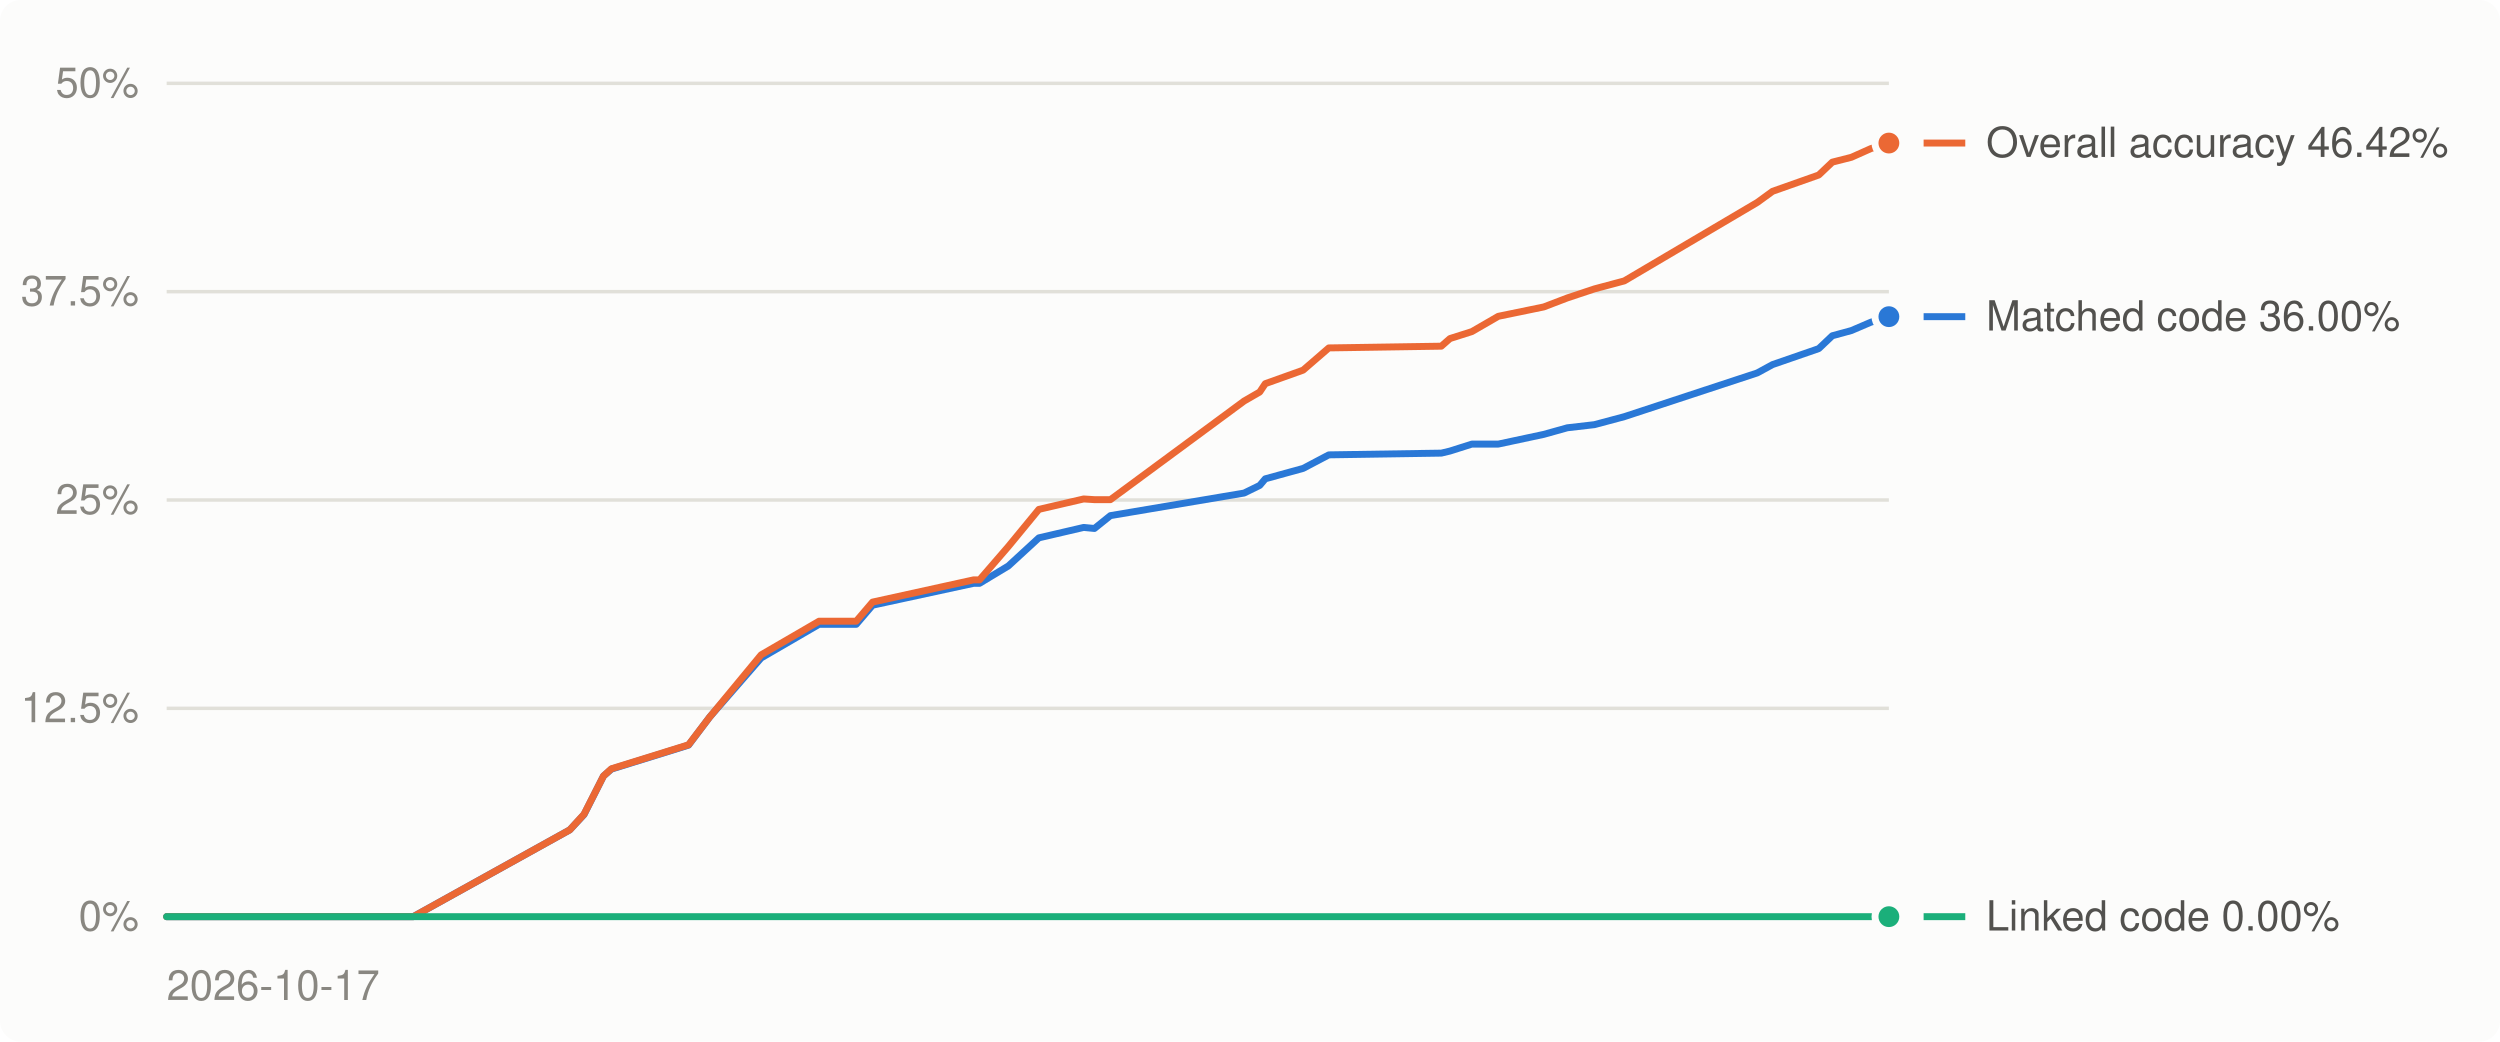
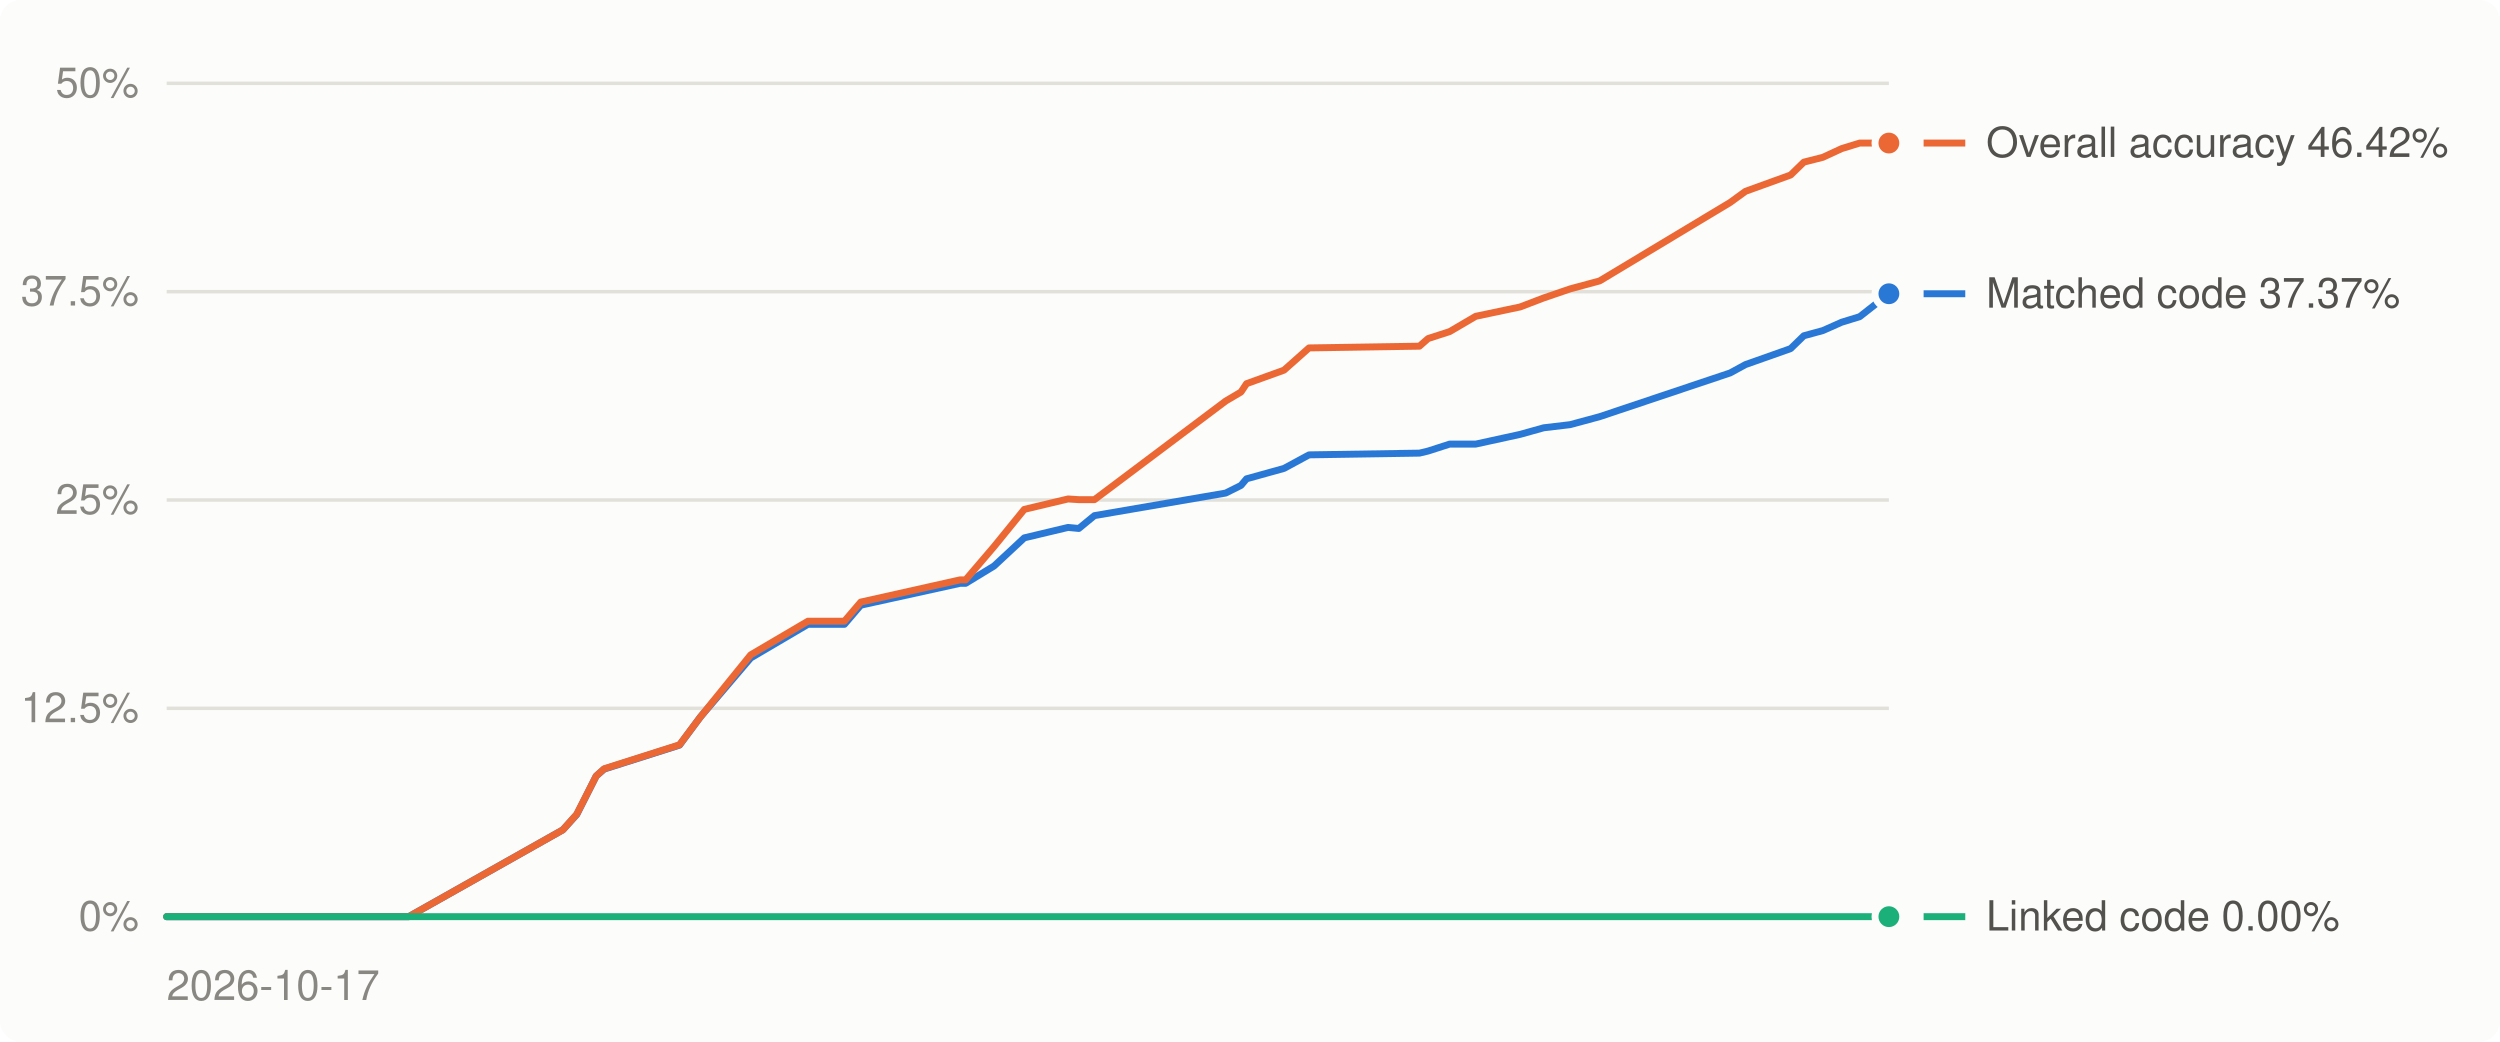
<svg xmlns="http://www.w3.org/2000/svg" viewBox="0 0 720 300" width="720" height="300" role="img" aria-label="Decompilation progress over time">
  <style>
.bg{fill:#fcfcfb}.grid{stroke:#e1e0d9}.muted{fill:#898781}.lbl{fill:#52514e}.ln0{stroke:#2a78d6}.dot0{fill:#2a78d6;stroke:#fcfcfb}.ln1{stroke:#eb6834}.dot1{fill:#eb6834;stroke:#fcfcfb}.ln2{stroke:#1baf7a}.dot2{fill:#1baf7a;stroke:#fcfcfb}
@media (prefers-color-scheme: dark){.bg{fill:#1a1a19}.grid{stroke:#2c2c2a}.muted{fill:#898781}.lbl{fill:#c3c2b7}.ln0{stroke:#3987e5}.dot0{fill:#3987e5;stroke:#1a1a19}.ln1{stroke:#d95926}.dot1{fill:#d95926;stroke:#1a1a19}.ln2{stroke:#199e70}.dot2{fill:#199e70;stroke:#1a1a19}}
text{font:12px -apple-system,BlinkMacSystemFont,'Segoe UI',Helvetica,Arial,sans-serif}
</style>
  <rect class="bg" width="720" height="300" rx="6" />
  <line x1="48" x2="544" y1="264.0" y2="264.0" class="grid" stroke-width="1" />
  <text x="40" y="268.0" class="muted" text-anchor="end">0%</text>
  <line x1="48" x2="544" y1="204.0" y2="204.0" class="grid" stroke-width="1" />
  <text x="40" y="208.0" class="muted" text-anchor="end">12.5%</text>
  <line x1="48" x2="544" y1="144.0" y2="144.0" class="grid" stroke-width="1" />
  <text x="40" y="148.0" class="muted" text-anchor="end">25%</text>
  <line x1="48" x2="544" y1="84.0" y2="84.0" class="grid" stroke-width="1" />
  <text x="40" y="88.0" class="muted" text-anchor="end">37.5%</text>
  <line x1="48" x2="544" y1="24.0" y2="24.0" class="grid" stroke-width="1" />
  <text x="40" y="28.0" class="muted" text-anchor="end">50%</text>
  <text class="muted" x="48.0" y="288" text-anchor="start">2026-10-17</text>
-   <polyline points="48.0,264.0 119.0,264.0 164.1,239.0 168.2,234.6 173.8,223.5 176.1,221.5 198.3,214.6 204.4,206.5 219.2,189.5 235.9,179.8 246.6,179.8 251.3,174.3 280.4,168.0 282.1,168.0 290.4,163.0 299.2,154.9 312.1,151.9 315.2,152.2 319.8,148.5 358.3,142.0 362.8,139.8 364.4,137.9 375.3,134.9 382.7,131.0 415.1,130.5 417.6,129.9 423.9,127.9 431.5,127.9 444.6,125.1 451.4,123.2 459.2,122.3 467.8,120.0 506.1,107.4 510.5,105.0 523.8,100.4 527.7,96.7 533.2,95.2 538.8,92.8 544.0,91.2" fill="none" class="ln0" stroke-width="2" stroke-linejoin="round" stroke-linecap="round" />
-   <polyline points="48.0,264.0 119.0,264.0 164.1,239.0 168.2,234.5 173.8,223.5 176.1,221.4 198.3,214.5 204.4,206.5 219.2,188.6 235.9,178.9 246.6,178.9 251.3,173.4 280.4,167.0 282.1,167.0 290.4,157.4 299.2,146.7 312.1,143.7 315.2,143.9 319.8,143.9 358.3,115.5 362.8,112.9 364.4,110.5 375.3,106.6 382.7,100.2 415.1,99.7 417.6,97.5 423.9,95.5 431.5,91.1 444.6,88.4 451.4,85.8 459.2,83.2 467.8,80.9 506.1,58.3 510.5,55.1 523.8,50.4 527.7,46.7 533.2,45.3 538.8,42.8 544.0,41.2" fill="none" class="ln1" stroke-width="2" stroke-linejoin="round" stroke-linecap="round" />
-   <polyline points="48.0,264.0 119.0,264.0 164.1,264.0 168.2,264.0 173.8,264.0 176.1,264.0 198.3,264.0 204.4,264.0 219.2,264.0 235.9,264.0 246.6,264.0 251.3,264.0 280.4,264.0 282.1,264.0 290.4,264.0 299.2,264.0 312.1,264.0 315.2,264.0 319.8,264.0 358.3,264.0 362.8,264.0 364.4,264.0 375.3,264.0 382.7,264.0 415.1,264.0 417.6,264.0 423.9,264.0 431.5,264.0 444.6,264.0 451.4,264.0 459.2,264.0 467.8,264.0 506.1,264.0 510.5,264.0 523.8,264.0 527.7,264.0 533.2,264.0 538.8,264.0 544.0,264.0" fill="none" class="ln2" stroke-width="2" stroke-linejoin="round" stroke-linecap="round" />
-   <circle cx="544.0" cy="91.2" r="4" class="dot0" stroke-width="2" />
+   <polyline points="48.0,264.0 117.7,264.0 162.1,239.0 166.1,234.6 171.7,223.5 174.0,221.5 195.7,214.6 201.7,206.5 216.2,189.5 232.7,179.8 243.2,179.8 247.9,174.3 276.5,168.0 278.1,168.0 286.3,163.0 295.0,154.9 307.6,151.9 310.7,152.2 315.2,148.5 353.0,142.0 357.4,139.8 359.0,137.9 369.8,134.9 377.0,131.0 408.8,130.5 411.3,129.9 417.5,127.9 425.0,127.9 437.8,125.1 444.6,123.2 452.2,122.3 460.7,120.0 498.3,107.4 502.7,105.0 515.7,100.4 519.5,96.7 525.0,95.2 530.4,92.8 535.6,91.2 544.0,84.6" fill="none" class="ln0" stroke-width="2" stroke-linejoin="round" stroke-linecap="round" />
+   <polyline points="48.0,264.0 117.7,264.0 162.1,239.0 166.1,234.5 171.7,223.5 174.0,221.4 195.7,214.5 201.7,206.5 216.2,188.6 232.7,178.9 243.2,178.9 247.9,173.4 276.5,167.0 278.1,167.0 286.3,157.4 295.0,146.7 307.6,143.7 310.7,143.9 315.2,143.9 353.0,115.5 357.4,112.9 359.0,110.5 369.8,106.6 377.0,100.2 408.8,99.7 411.3,97.5 417.5,95.5 425.0,91.1 437.8,88.4 444.6,85.8 452.2,83.2 460.7,80.9 498.3,58.3 502.7,55.1 515.7,50.4 519.5,46.7 525.0,45.3 530.4,42.8 535.6,41.2 544.0,41.2" fill="none" class="ln1" stroke-width="2" stroke-linejoin="round" stroke-linecap="round" />
+   <polyline points="48.0,264.0 117.7,264.0 162.1,264.0 166.1,264.0 171.7,264.0 174.0,264.0 195.7,264.0 201.7,264.0 216.2,264.0 232.7,264.0 243.2,264.0 247.9,264.0 276.5,264.0 278.1,264.0 286.3,264.0 295.0,264.0 307.6,264.0 310.7,264.0 315.2,264.0 353.0,264.0 357.4,264.0 359.0,264.0 369.8,264.0 377.0,264.0 408.8,264.0 411.3,264.0 417.5,264.0 425.0,264.0 437.8,264.0 444.6,264.0 452.2,264.0 460.7,264.0 498.3,264.0 502.7,264.0 515.7,264.0 519.5,264.0 525.0,264.0 530.4,264.0 535.6,264.0 544.0,264.0" fill="none" class="ln2" stroke-width="2" stroke-linejoin="round" stroke-linecap="round" />
+   <circle cx="544.0" cy="84.6" r="4" class="dot0" stroke-width="2" />
  <circle cx="544.0" cy="41.2" r="4" class="dot1" stroke-width="2" />
  <circle cx="544.0" cy="264.0" r="4" class="dot2" stroke-width="2" />
  <line x1="554" x2="566" y1="264.0" y2="264.0" class="ln2" stroke-width="2" />
  <text class="lbl" x="572" y="268.0">Linked code 0.00%</text>
-   <line x1="554" x2="566" y1="91.2" y2="91.2" class="ln0" stroke-width="2" />
-   <text class="lbl" x="572" y="95.2">Matched code 36.00%</text>
+   <line x1="554" x2="566" y1="84.6" y2="84.6" class="ln0" stroke-width="2" />
+   <text class="lbl" x="572" y="88.6">Matched code 37.37%</text>
  <line x1="554" x2="566" y1="41.2" y2="41.2" class="ln1" stroke-width="2" />
  <text class="lbl" x="572" y="45.2">Overall accuracy 46.42%</text>
</svg>
